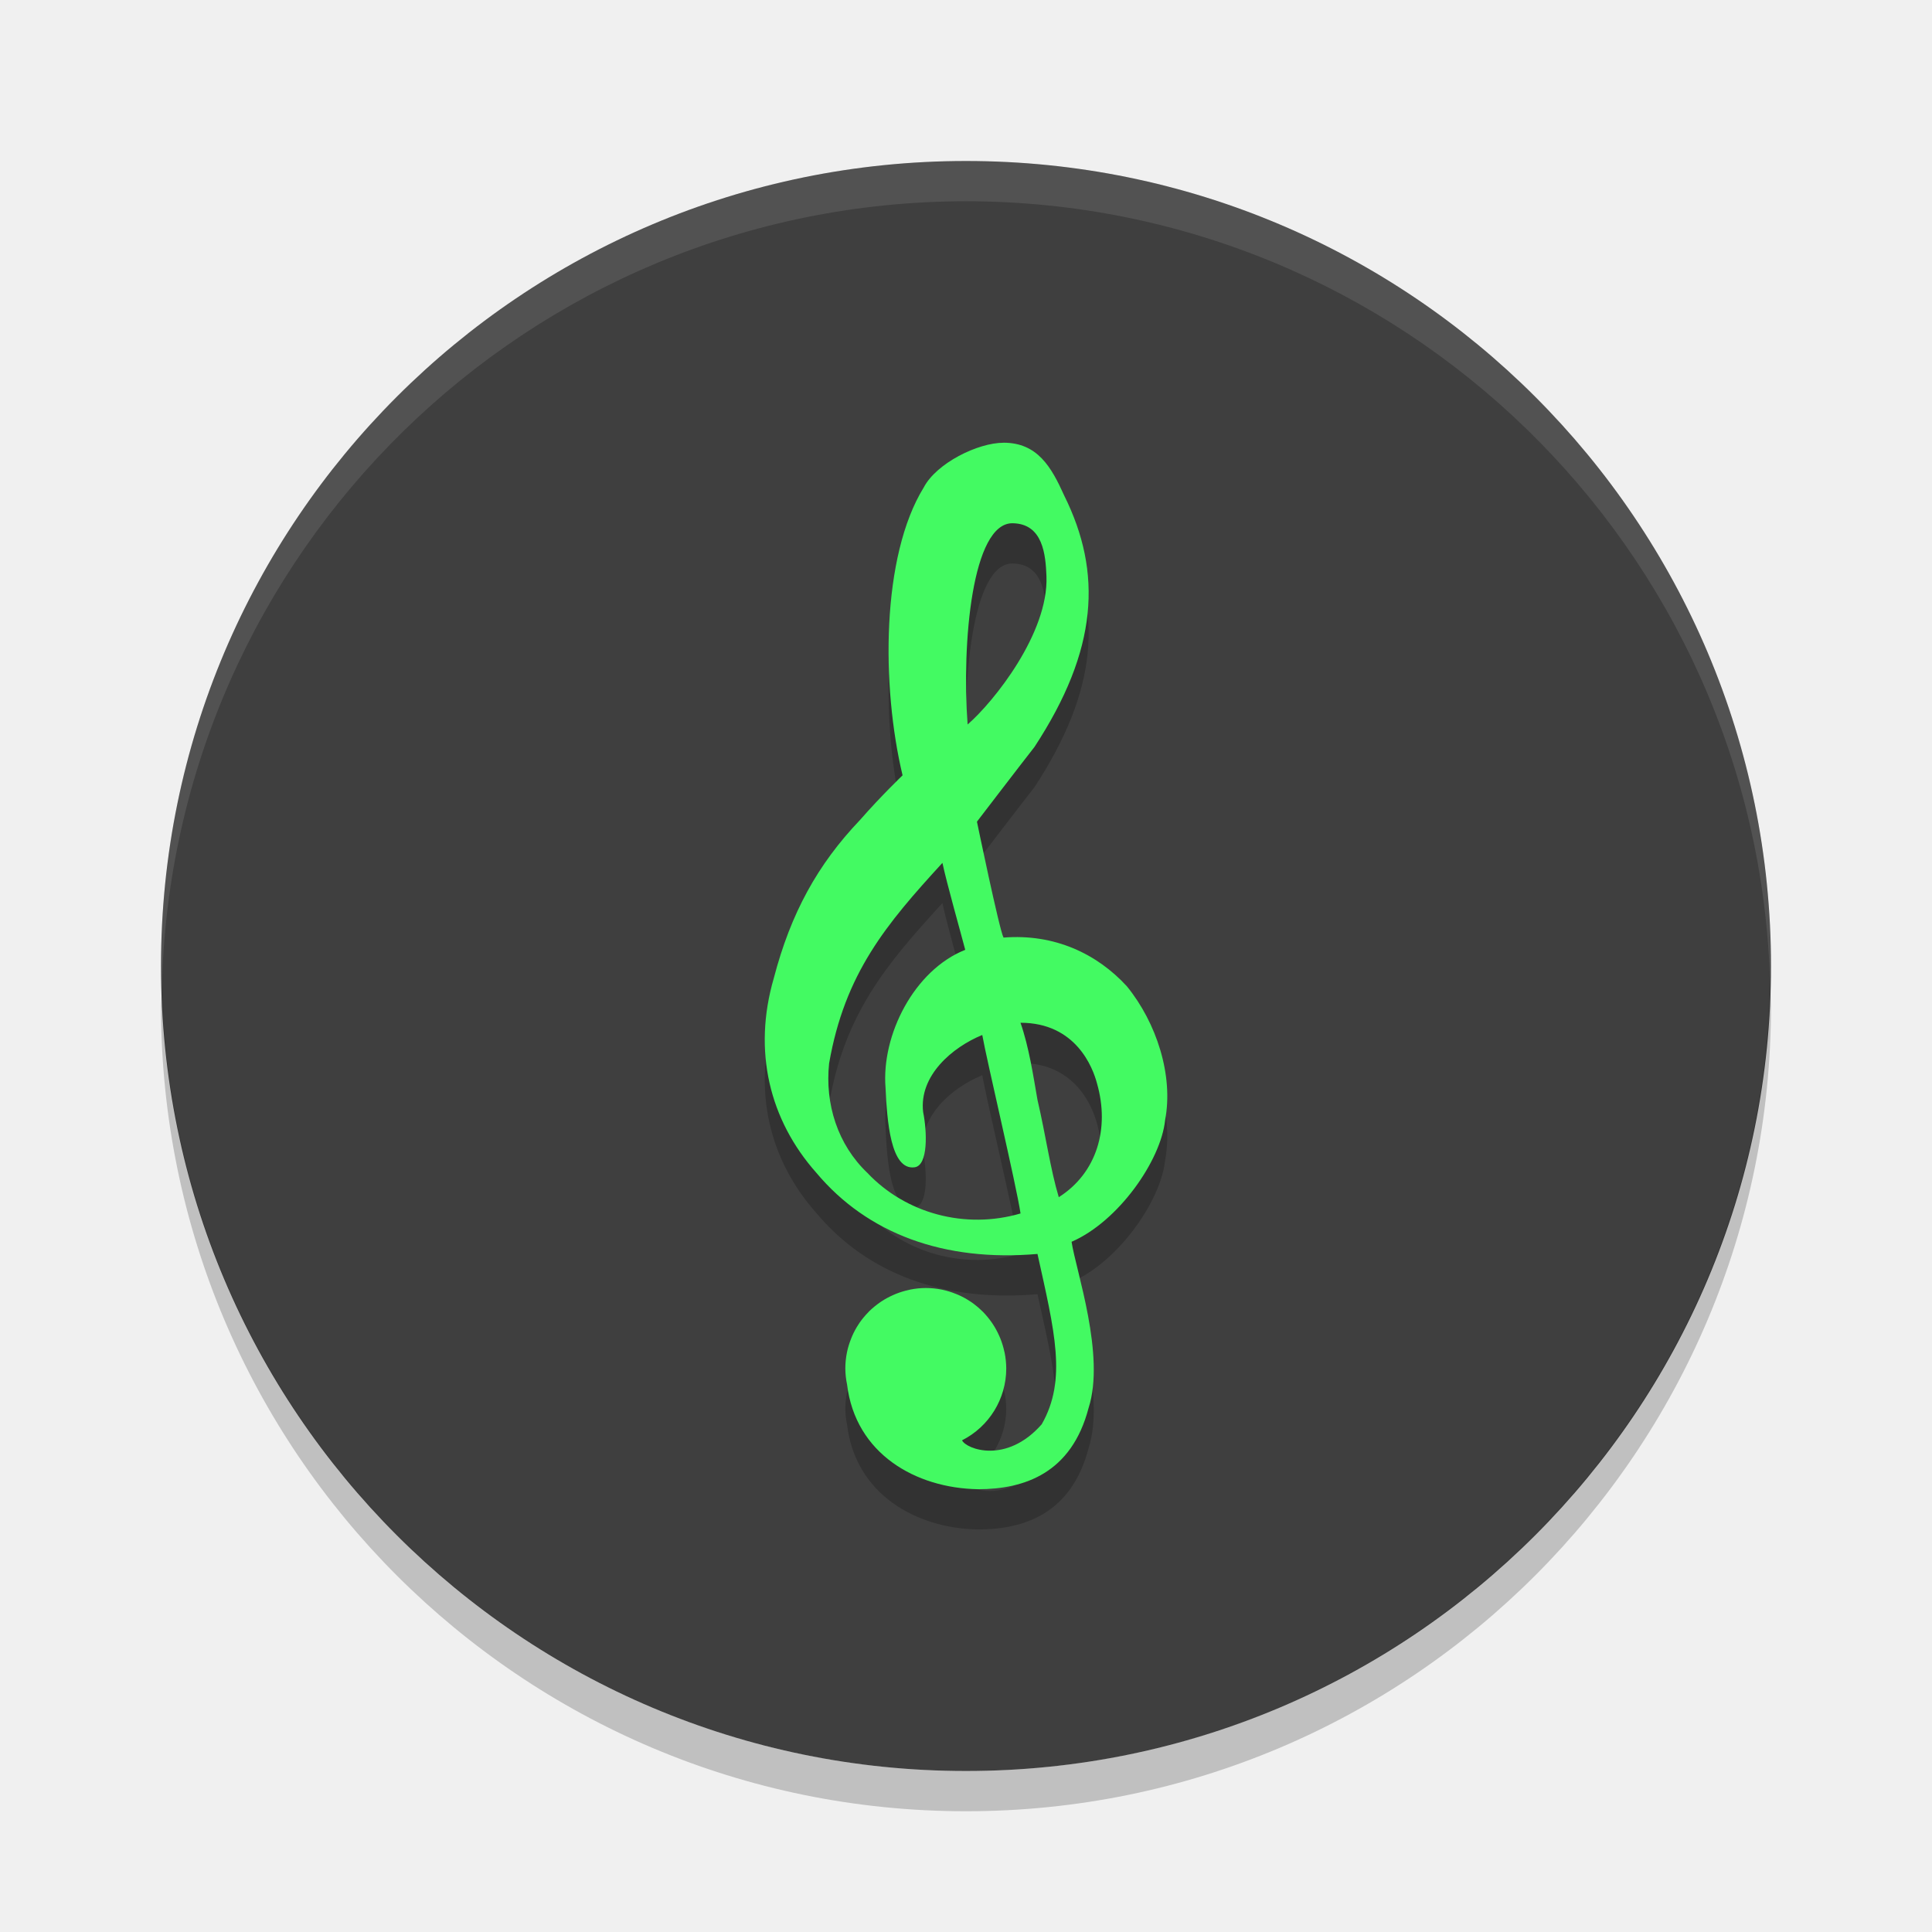
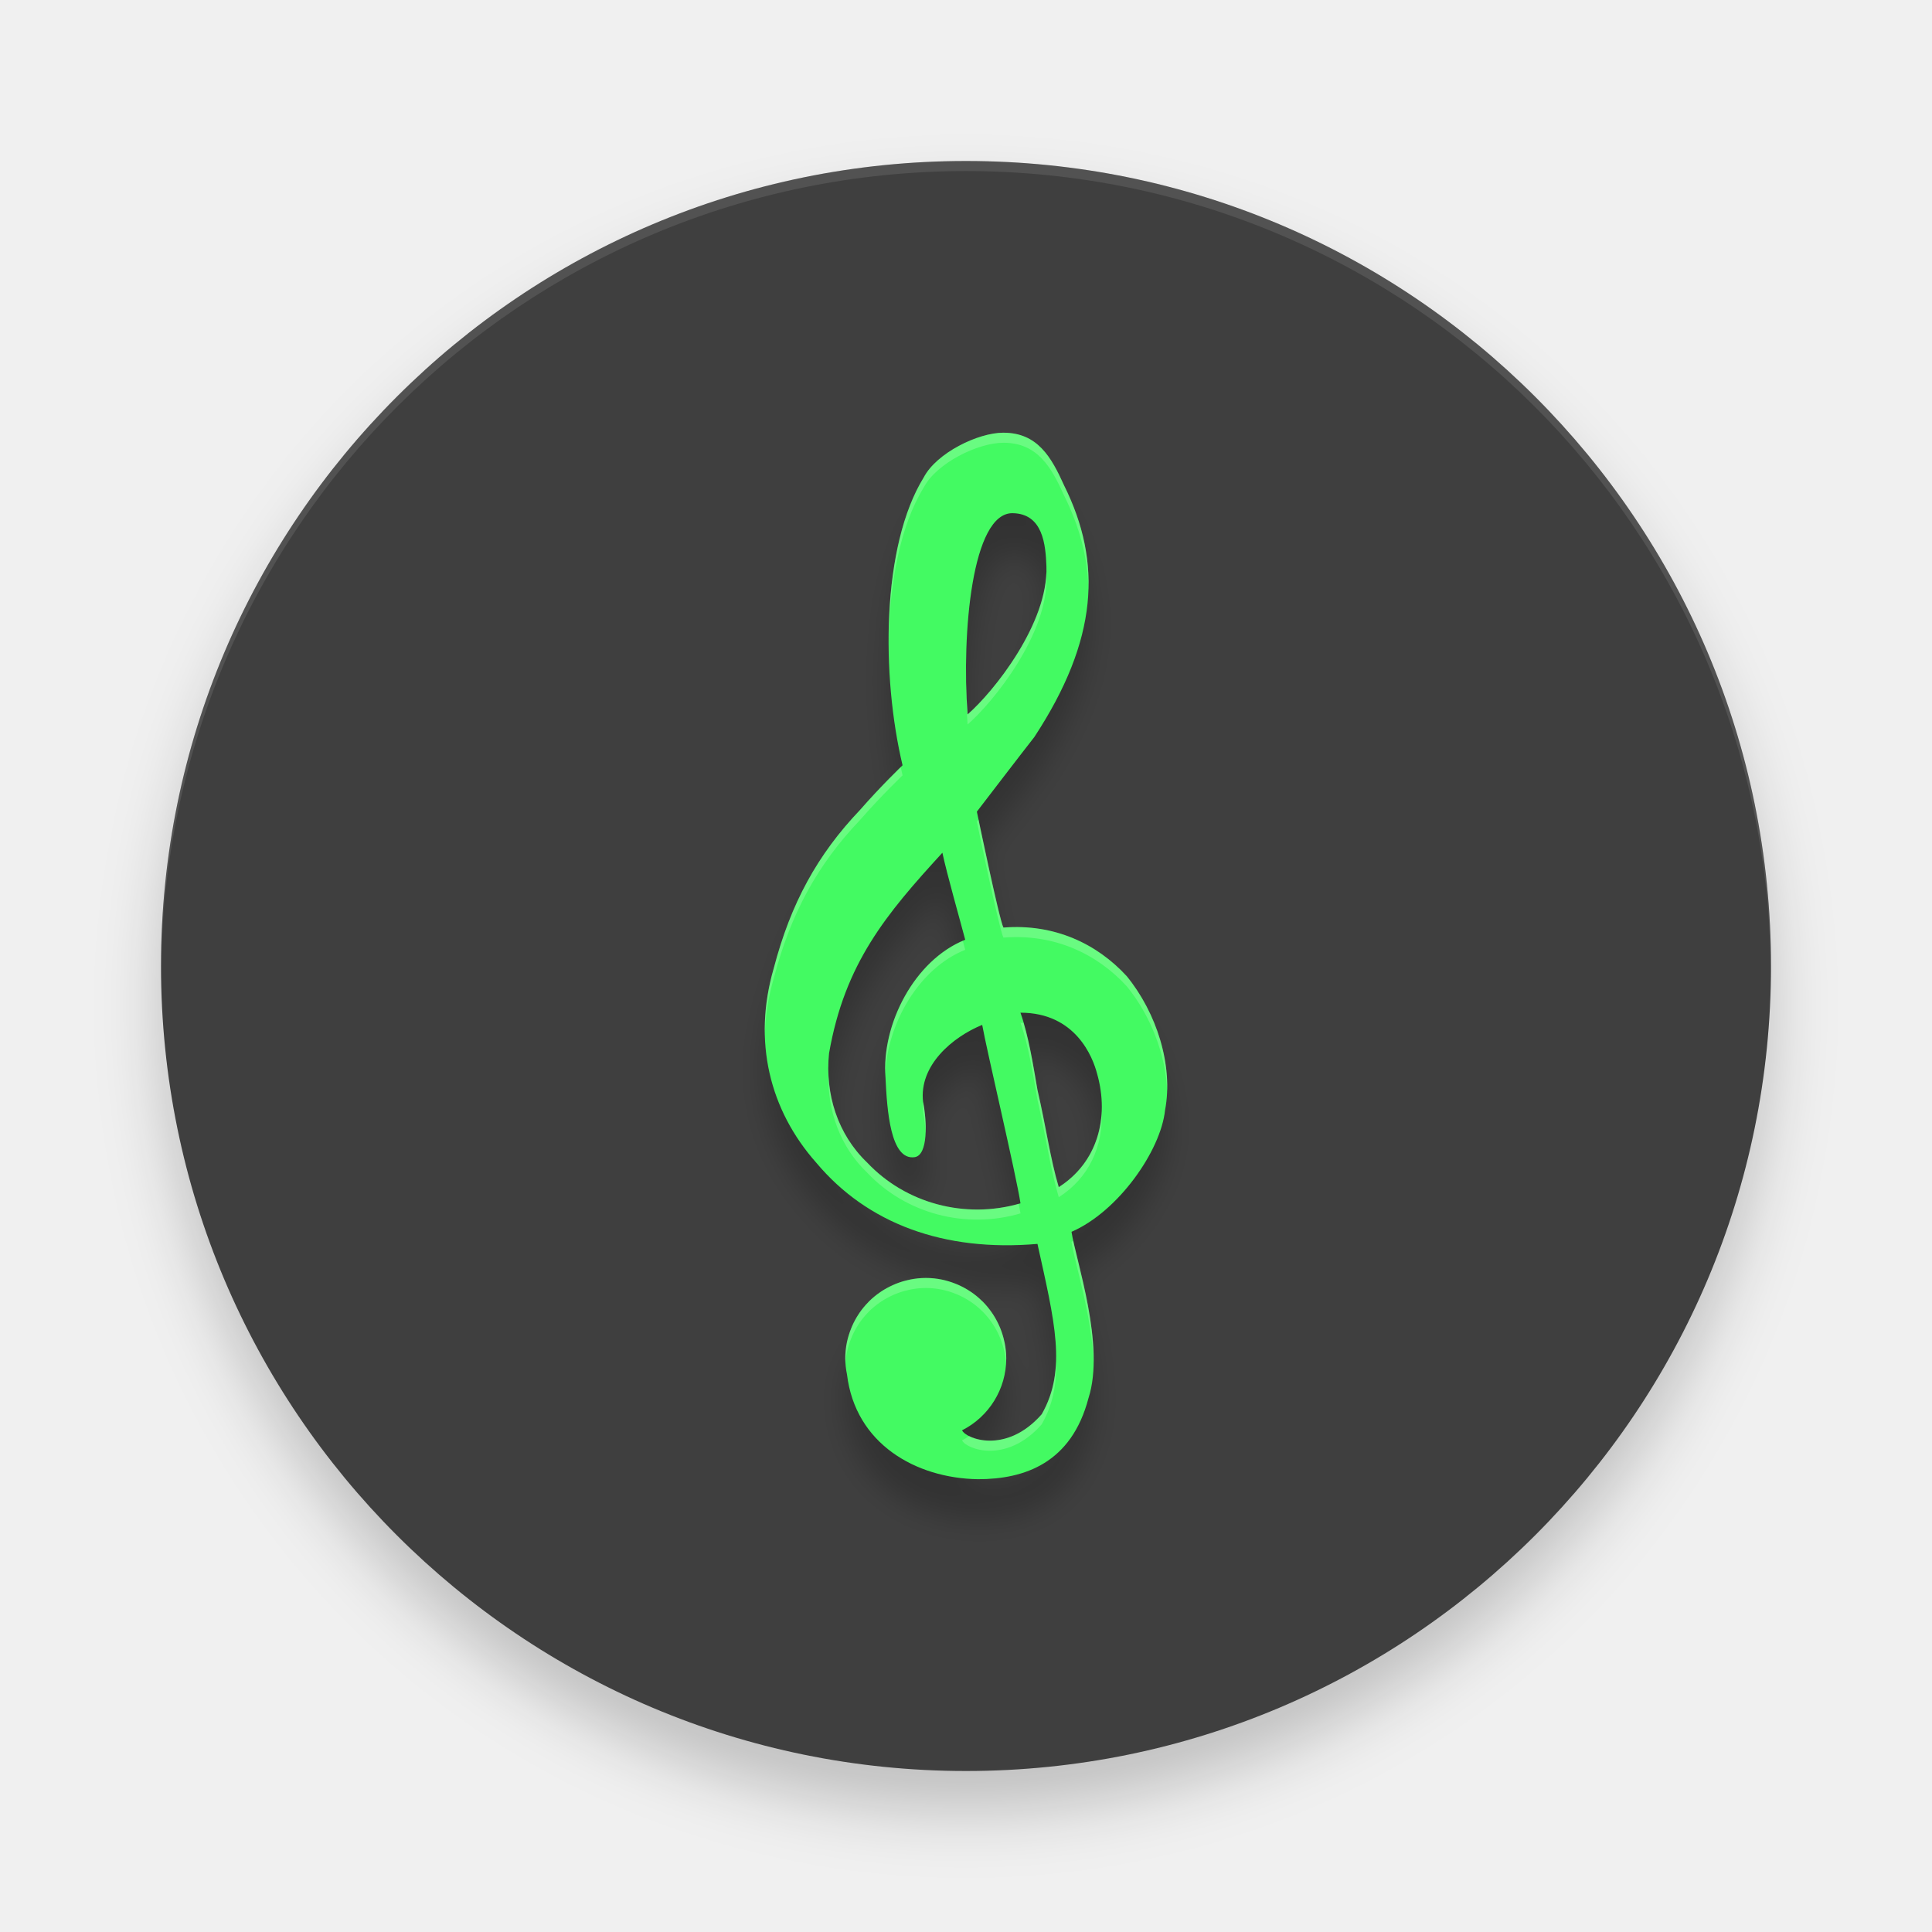
- <svg xmlns="http://www.w3.org/2000/svg" width="192" height="192" version="1">
-   <g transform="scale(4)">
-     <circle style="fill:#3f3f3f" cx="24" cy="24" r="20" />
-     <path fill="#fff" opacity=".1" d="m24 4a20 20 0 0 0-20 20 20 20 0 0 0 0.021 0.582 20 20 0 0 1 19.978-19.582 20 20 0 0 1 19.979 19.418 20 20 0 0 0 0.021-0.418 20 20 0 0 0-20-20z" />
-     <path opacity=".2" d="m43.979 24.418a20 20 0 0 1-19.979 19.582 20 20 0 0 1-19.978-19.418 20 20 0 0 0-0.022 0.418 20 20 0 0 0 20 20 20 20 0 0 0 20-20 20 20 0 0 0-0.021-0.582z" />
-     <path style="opacity:0.2" d="m24.93 12c-0.634 0-1.662 0.505-1.979 1.109-1.057 1.713-1.056 4.937-0.527 7.154 0 0-0.528 0.505-1.057 1.109-1.057 1.109-1.72 2.317-2.142 3.93-0.528 1.814-0.106 3.526 1.057 4.836 1.268 1.512 3.17 2.217 5.494 2.016 0.423 1.915 0.739 3.124 0.105 4.232-0.881 1.003-1.881 0.613-1.979 0.398 0.673-0.34 1.098-1.031 1.098-1.785-5.6e-4 -0.129-0.014-0.258-0.039-0.385-0.003-0.014-0.007-0.027-0.01-0.041-0.024-0.109-0.056-0.216-0.098-0.32-0.01-0.026-0.022-0.051-0.033-0.076-0.044-0.098-0.095-0.192-0.154-0.281-0.008-0.013-0.017-0.025-0.025-0.037-0.066-0.095-0.14-0.185-0.221-0.268-0.006-0.006-0.013-0.012-0.02-0.018-0.084-0.083-0.175-0.158-0.271-0.225h-2e-3c-0.01-0.007-0.021-0.015-0.031-0.021-0.091-0.06-0.187-0.112-0.287-0.156-0.021-0.009-0.042-0.017-0.062-0.025-0.111-0.045-0.226-0.081-0.344-0.105-0.132-0.027-0.267-0.041-0.402-0.041-0.129 5.6e-4 -0.258 0.014-0.385 0.039-0.014 0.003-0.027 0.007-0.041 0.01-0.109 0.024-0.216 0.056-0.32 0.098-0.026 0.01-0.051 0.022-0.076 0.033-0.098 0.044-0.192 0.095-0.281 0.154-0.013 0.008-0.025 0.017-0.037 0.025-0.095 0.066-0.185 0.14-0.268 0.221-0.006 0.006-0.011 0.013-0.018 0.02-0.083 0.084-0.158 0.175-0.225 0.271v2e-3c-0.007 0.01-0.015 0.021-0.021 0.031-0.06 0.091-0.112 0.187-0.156 0.287-0.009 0.021-0.017 0.042-0.025 0.062-0.045 0.111-0.081 0.226-0.105 0.344-0.027 0.132-0.041 0.267-0.041 0.402 9.47e-4 0.134 0.015 0.267 0.043 0.398 0.208 1.723 1.707 2.577 3.254 2.602 1.162 0 2.323-0.403 2.746-2.016 0.423-1.31-0.316-3.425-0.422-4.131 1.162-0.504 2.219-2.016 2.324-3.023 0.211-1.109-0.212-2.419-0.951-3.326-0.74-0.806-1.797-1.31-3.064-1.209-0.106-0.202-0.66-2.88-0.66-2.88s1.112-1.453 1.429-1.856c1.585-2.419 1.689-4.333 0.738-6.248-0.317-0.705-0.662-1.311-1.507-1.311zm0.229 2c0.757 0.011 0.82 0.79 0.84 1.32 0.053 1.408-1.306 3.114-1.959 3.68-0.149-2.022 0.111-5.015 1.119-5zm-1.745 8.436c0.106 0.504 0.462 1.758 0.567 2.162-1.268 0.504-2.086 2.116-1.98 3.426 0.038 0.811 0.122 2.06 0.723 1.977 0.34-0.047 0.309-0.89 0.211-1.373-0.106-0.907 0.729-1.612 1.469-1.914 0.106 0.605 0.846 3.728 0.951 4.434-1.374 0.403-2.854-6e-5 -3.805-1.008-0.74-0.705-1.057-1.713-0.951-2.721 0.39-2.238 1.423-3.462 2.816-4.982zm1.94 3.974c1.374 0 1.797 1.109 1.902 1.512 0.317 1.109-2.32e-4 2.218-0.951 2.822-0.211-0.705-0.318-1.511-0.529-2.418-0.106-0.605-0.211-1.311-0.422-1.916z" />
-     <path style="fill:#43fa62" d="m24.93 11c-0.634 0-1.662 0.505-1.979 1.109-1.057 1.713-1.056 4.937-0.527 7.154 0 0-0.528 0.505-1.057 1.109-1.057 1.109-1.72 2.317-2.142 3.93-0.528 1.814-0.106 3.526 1.057 4.836 1.268 1.512 3.17 2.217 5.494 2.016 0.423 1.915 0.739 3.124 0.105 4.232-0.881 1.003-1.881 0.613-1.979 0.398 0.673-0.34 1.098-1.031 1.098-1.785-5.6e-4 -0.129-0.014-0.258-0.039-0.385-0.003-0.014-0.007-0.027-0.01-0.041-0.024-0.109-0.056-0.216-0.098-0.32-0.01-0.026-0.022-0.051-0.033-0.076-0.044-0.098-0.095-0.192-0.154-0.281-0.008-0.013-0.017-0.025-0.025-0.037-0.066-0.095-0.14-0.185-0.221-0.268-0.006-0.006-0.013-0.012-0.02-0.018-0.084-0.083-0.175-0.158-0.271-0.225h-2e-3c-0.01-0.007-0.021-0.015-0.031-0.021-0.091-0.06-0.187-0.112-0.287-0.156-0.021-0.009-0.042-0.017-0.062-0.025-0.111-0.045-0.226-0.081-0.344-0.105-0.132-0.027-0.267-0.041-0.402-0.041-0.129 5.6e-4 -0.258 0.014-0.385 0.039-0.014 0.003-0.027 0.007-0.041 0.01-0.109 0.024-0.216 0.056-0.32 0.098-0.026 0.01-0.051 0.022-0.076 0.033-0.098 0.044-0.192 0.095-0.281 0.154-0.013 0.008-0.025 0.017-0.037 0.025-0.095 0.066-0.185 0.14-0.268 0.221-0.006 0.006-0.011 0.013-0.018 0.02-0.083 0.084-0.158 0.175-0.225 0.271v2e-3c-0.007 0.01-0.015 0.021-0.021 0.031-0.06 0.091-0.112 0.187-0.156 0.287-0.009 0.021-0.017 0.042-0.025 0.062-0.045 0.111-0.081 0.226-0.105 0.344-0.027 0.132-0.041 0.267-0.041 0.402 9.47e-4 0.134 0.015 0.267 0.043 0.398 0.208 1.723 1.707 2.577 3.254 2.602 1.162 0 2.323-0.403 2.746-2.016 0.423-1.31-0.316-3.425-0.422-4.131 1.162-0.504 2.219-2.016 2.324-3.023 0.211-1.109-0.212-2.419-0.951-3.326-0.74-0.806-1.797-1.31-3.064-1.209-0.106-0.202-0.66-2.88-0.66-2.88s1.112-1.453 1.429-1.856c1.585-2.419 1.689-4.333 0.738-6.248-0.317-0.705-0.662-1.311-1.507-1.311zm0.229 2c0.757 0.011 0.82 0.79 0.84 1.32 0.053 1.408-1.306 3.114-1.959 3.68-0.149-2.022 0.111-5.015 1.119-5zm-1.745 8.436c0.106 0.504 0.462 1.758 0.567 2.162-1.268 0.504-2.086 2.116-1.98 3.426 0.038 0.811 0.122 2.06 0.723 1.977 0.34-0.047 0.309-0.89 0.211-1.373-0.106-0.907 0.729-1.612 1.469-1.914 0.106 0.605 0.846 3.728 0.951 4.434-1.374 0.403-2.854-6e-5 -3.805-1.008-0.74-0.705-1.057-1.713-0.951-2.721 0.39-2.238 1.423-3.462 2.816-4.982zm1.94 3.974c1.374 0 1.797 1.109 1.902 1.512 0.317 1.109-2.32e-4 2.218-0.951 2.822-0.211-0.705-0.318-1.511-0.529-2.418-0.106-0.605-0.211-1.311-0.422-1.916z" />
-   </g>
+ <svg xmlns="http://www.w3.org/2000/svg" width="192" height="192" version="1" id="svg14">
+   <defs id="defs18">
+     <filter style="color-interpolation-filters:sRGB" id="filter850" x="-0.048" width="1.096" y="-0.048" height="1.096">
+       <feGaussianBlur stdDeviation="3.2" id="feGaussianBlur852" />
+     </filter>
+     <filter style="color-interpolation-filters:sRGB" id="filter866" x="-0.086" width="1.173" y="-0.033" height="1.066">
+       <feGaussianBlur stdDeviation="1.44" id="feGaussianBlur868" />
+     </filter>
+   </defs>
+   <circle style="opacity:0.2;fill:#000000;stroke-width:4;filter:url(#filter850)" cx="96" cy="100" r="80" id="circle832" />
+   <circle id="circle2" r="80" cy="96" cx="96" style="fill:#3f3f3f;stroke-width:4" />
+   <path style="opacity:0.1;fill:#ffffff;stroke-width:4" d="M 95.998 16 A 80 80 0 0 0 16 96 A 80 80 0 0 0 16.018 96.49 A 80 80 0 0 1 95.998 17 L 96 17 A 80 80 0 0 1 175.973 96.5 A 80 80 0 0 0 175.998 96 A 80 80 0 0 0 96 16 L 95.998 16 z " id="path4" />
+   <path id="path8" d="m 99.719,47 c -2.536,0 -6.647,2.019 -7.915,4.438 -4.226,6.853 -4.223,19.749 -2.109,28.617 0,0 -2.113,2.019 -4.227,4.438 -4.226,4.434 -6.879,9.269 -8.57,15.719 -2.113,7.256 -0.422,14.103 4.227,19.344 5.072,6.047 12.678,8.869 21.977,8.062 1.691,7.659 2.958,12.496 0.422,16.93 -3.523,4.013 -7.523,2.453 -7.914,1.594 2.693,-1.362 4.391,-4.123 4.391,-7.141 -0.002,-0.517 -0.055,-1.032 -0.156,-1.539 -0.011,-0.056 -0.027,-0.109 -0.039,-0.164 -0.094,-0.437 -0.225,-0.866 -0.391,-1.281 -0.042,-0.103 -0.087,-0.203 -0.133,-0.305 -0.175,-0.391 -0.382,-0.767 -0.617,-1.125 -0.033,-0.05 -0.067,-0.099 -0.102,-0.148 -0.263,-0.382 -0.558,-0.74 -0.883,-1.07 -0.026,-0.024 -0.052,-0.047 -0.078,-0.07 -0.335,-0.331 -0.698,-0.631 -1.086,-0.898 h -0.008 c -0.042,-0.029 -0.083,-0.058 -0.125,-0.086 -0.365,-0.239 -0.749,-0.448 -1.148,-0.625 -0.082,-0.036 -0.166,-0.068 -0.25,-0.102 -0.445,-0.182 -0.905,-0.323 -1.375,-0.422 -0.529,-0.109 -1.068,-0.164 -1.609,-0.164 -0.517,0.002 -1.032,0.055 -1.539,0.156 -0.056,0.011 -0.109,0.027 -0.164,0.039 -0.437,0.094 -0.866,0.225 -1.281,0.391 -0.103,0.042 -0.203,0.087 -0.305,0.133 -0.391,0.175 -0.767,0.382 -1.125,0.617 -0.05,0.033 -0.099,0.067 -0.148,0.102 -0.382,0.263 -0.74,0.558 -1.07,0.883 -0.025,0.025 -0.046,0.053 -0.07,0.078 -0.331,0.335 -0.631,0.698 -0.898,1.086 v 0.008 c -0.029,0.042 -0.058,0.083 -0.086,0.125 -0.239,0.365 -0.448,0.749 -0.625,1.148 -0.036,0.082 -0.068,0.166 -0.102,0.25 -0.182,0.445 -0.323,0.905 -0.422,1.375 -0.109,0.529 -0.164,1.068 -0.164,1.609 0.004,0.536 0.061,1.07 0.172,1.594 0.832,6.891 6.829,10.308 13.016,10.406 4.649,0 9.294,-1.613 10.984,-8.062 1.691,-5.24 -1.265,-13.702 -1.688,-16.523 4.649,-2.015 8.874,-8.063 9.297,-12.094 0.845,-4.434 -0.846,-9.677 -3.805,-13.305 -2.958,-3.225 -7.186,-5.239 -12.258,-4.836 -0.423,-0.806 -2.64,-11.521 -2.64,-11.521 0,0 4.449,-5.811 5.717,-7.424 6.34,-9.674 6.757,-17.333 2.953,-24.992 -1.268,-2.822 -2.649,-5.242 -6.03,-5.242 z m 0.914,8 c 3.027,0.044 3.28,3.16 3.359,5.281 0.21,5.631 -5.225,12.455 -7.836,14.719 -0.596,-8.089 0.443,-20.058 4.477,-20 z m -6.98,33.744 c 0.423,2.016 1.847,7.034 2.269,8.646 C 90.85,99.406 87.577,105.853 88,111.094 c 0.153,3.244 0.487,8.241 2.891,7.906 1.36,-0.19 1.234,-3.56 0.844,-5.492 -0.423,-3.628 2.917,-6.447 5.875,-7.656 0.423,2.419 3.382,14.913 3.805,17.734 -5.494,1.612 -11.415,-2.4e-4 -15.219,-4.031 -2.958,-2.822 -4.227,-6.852 -3.805,-10.883 1.561,-8.952 5.692,-13.848 11.262,-19.928 z m 7.761,15.896 c 5.494,0 7.187,4.434 7.609,6.047 1.268,4.434 -9.3e-4,8.87 -3.805,11.289 -0.845,-2.822 -1.272,-6.044 -2.117,-9.672 -0.423,-2.419 -0.842,-5.245 -1.688,-7.664 z" style="opacity:0.2;stroke-width:4;filter:url(#filter866)" />
+   <path id="path10" d="m 99.719,43 c -2.536,0 -6.647,2.019 -7.915,4.438 -4.226,6.853 -4.223,19.749 -2.109,28.617 0,0 -2.113,2.019 -4.227,4.438 -4.226,4.434 -6.879,9.269 -8.57,15.719 -2.113,7.256 -0.422,14.103 4.227,19.344 5.072,6.047 12.678,8.869 21.977,8.062 1.691,7.659 2.958,12.496 0.422,16.93 -3.523,4.013 -7.523,2.453 -7.914,1.594 2.693,-1.362 4.391,-4.123 4.391,-7.141 -0.002,-0.517 -0.055,-1.032 -0.156,-1.539 -0.011,-0.056 -0.027,-0.109 -0.039,-0.164 -0.094,-0.437 -0.225,-0.866 -0.391,-1.281 -0.042,-0.103 -0.087,-0.203 -0.133,-0.305 -0.175,-0.391 -0.382,-0.767 -0.617,-1.125 -0.033,-0.05 -0.067,-0.099 -0.102,-0.148 -0.263,-0.382 -0.558,-0.74 -0.883,-1.07 -0.026,-0.024 -0.052,-0.047 -0.078,-0.07 -0.335,-0.331 -0.698,-0.631 -1.086,-0.898 h -0.008 c -0.042,-0.029 -0.083,-0.058 -0.125,-0.086 -0.365,-0.239 -0.749,-0.448 -1.148,-0.625 -0.082,-0.036 -0.166,-0.068 -0.25,-0.102 -0.445,-0.182 -0.905,-0.323 -1.375,-0.422 -0.529,-0.109 -1.068,-0.164 -1.609,-0.164 -0.517,0.002 -1.032,0.055 -1.539,0.156 -0.056,0.011 -0.109,0.027 -0.164,0.039 -0.437,0.094 -0.866,0.225 -1.281,0.391 -0.103,0.042 -0.203,0.087 -0.305,0.133 -0.391,0.175 -0.767,0.382 -1.125,0.617 -0.05,0.033 -0.099,0.067 -0.148,0.102 -0.382,0.263 -0.74,0.558 -1.07,0.883 -0.025,0.025 -0.046,0.053 -0.07,0.078 -0.331,0.335 -0.631,0.698 -0.898,1.086 v 0.008 c -0.029,0.042 -0.058,0.083 -0.086,0.125 -0.239,0.365 -0.448,0.749 -0.625,1.148 -0.036,0.082 -0.068,0.166 -0.102,0.25 -0.182,0.445 -0.323,0.905 -0.422,1.375 -0.109,0.529 -0.164,1.068 -0.164,1.609 0.004,0.536 0.061,1.07 0.172,1.594 0.832,6.891 6.829,10.308 13.016,10.406 4.649,0 9.294,-1.613 10.984,-8.062 1.691,-5.24 -1.265,-13.702 -1.688,-16.523 4.649,-2.015 8.874,-8.063 9.297,-12.094 0.845,-4.434 -0.846,-9.677 -3.805,-13.305 -2.958,-3.225 -7.186,-5.239 -12.258,-4.836 -0.423,-0.806 -2.64,-11.521 -2.64,-11.521 0,0 4.449,-5.811 5.717,-7.424 6.34,-9.674 6.757,-17.333 2.953,-24.992 -1.268,-2.822 -2.649,-5.242 -6.03,-5.242 z m 0.914,8 c 3.027,0.044 3.28,3.16 3.359,5.281 0.21,5.631 -5.225,12.455 -7.836,14.719 -0.596,-8.089 0.443,-20.058 4.477,-20 z m -6.98,33.744 c 0.423,2.016 1.847,7.034 2.269,8.646 C 90.85,95.406 87.577,101.853 88,107.094 c 0.153,3.244 0.487,8.241 2.891,7.906 1.36,-0.19 1.234,-3.56 0.844,-5.492 -0.423,-3.628 2.917,-6.447 5.875,-7.656 0.423,2.419 3.382,14.913 3.805,17.734 -5.494,1.612 -11.415,-2.4e-4 -15.219,-4.031 -2.958,-2.822 -4.227,-6.852 -3.805,-10.883 1.561,-8.952 5.692,-13.848 11.262,-19.928 z m 7.761,15.896 c 5.494,0 7.187,4.434 7.609,6.047 1.268,4.434 -9.3e-4,8.87 -3.805,11.289 -0.845,-2.822 -1.272,-6.044 -2.117,-9.672 -0.423,-2.419 -0.842,-5.245 -1.688,-7.664 z" style="fill:#43fa62;stroke-width:4" />
+   <path style="opacity:0.2;fill:#ffffff;stroke-width:4" d="m 99.719,43 c -2.536,0 -6.646,2.019 -7.914,4.438 -2.497,4.048 -3.509,10.205 -3.49,16.395 0.09,-5.847 1.128,-11.565 3.49,-15.395 1.268,-2.419 5.378,-4.438 7.914,-4.438 3.381,0 4.761,2.42 6.029,5.242 1.527,3.076 2.36,6.153 2.416,9.359 0.121,-3.57 -0.73,-6.965 -2.416,-10.359 -1.268,-2.822 -2.648,-5.242 -6.029,-5.242 z m 4.258,13.965 c -0.218,5.488 -5.314,11.862 -7.82,14.035 -0.071,-0.966 -0.116,-1.992 -0.139,-3.041 0.008,1.399 0.045,2.772 0.139,4.041 2.611,-2.264 8.046,-9.088 7.836,-14.719 -0.004,-0.101 -0.011,-0.212 -0.016,-0.316 z M 89.516,76.232 c -0.258,0.248 -2.077,2.005 -4.047,4.26 -4.226,4.434 -6.88,9.269 -8.57,15.719 -0.67,2.3 -0.954,4.559 -0.887,6.738 0.035,-1.869 0.319,-3.787 0.887,-5.738 1.691,-6.45 4.344,-11.285 8.57,-15.719 2.113,-2.419 4.227,-4.438 4.227,-4.438 -0.064,-0.267 -0.12,-0.548 -0.18,-0.822 z m 7.729,5.209 c -0.007,0.01 -0.166,0.217 -0.166,0.217 0,0 2.218,10.715 2.641,11.521 5.072,-0.403 9.299,1.611 12.258,4.836 2.343,2.873 3.885,6.758 4.008,10.453 0.153,-3.981 -1.452,-8.319 -4.008,-11.453 -2.958,-3.225 -7.186,-5.239 -12.258,-4.836 -0.392,-0.748 -2.198,-9.41 -2.475,-10.738 z m -1.564,12.061 c -4.795,2.065 -7.909,8.088 -7.695,13.16 0.203,-4.927 3.319,-10.436 7.938,-12.271 -0.045,-0.172 -0.177,-0.647 -0.242,-0.889 z m 5.734,8.139 c 0.845,2.419 1.265,5.245 1.688,7.664 0.845,3.628 1.272,6.85 2.117,9.672 3,-1.907 4.416,-5.071 4.262,-8.498 -0.14,3.035 -1.556,5.778 -4.262,7.498 -0.845,-2.822 -1.272,-6.044 -2.117,-9.672 -0.365,-2.091 -0.747,-4.474 -1.385,-6.648 -0.103,-0.003 -0.197,-0.016 -0.303,-0.016 z m -19.076,5.039 c -0.129,3.687 1.146,7.289 3.857,9.875 3.804,4.031 9.724,5.644 15.219,4.031 -0.028,-0.185 -0.139,-0.688 -0.188,-0.951 -5.441,1.522 -11.271,-0.095 -15.031,-4.08 -2.465,-2.351 -3.74,-5.544 -3.857,-8.875 z m 9.391,2.723 c -0.033,0.36 -0.038,0.727 0.006,1.105 0.123,0.606 0.212,1.355 0.244,2.102 0.048,-1.042 -0.066,-2.219 -0.244,-3.102 -0.004,-0.036 -0.002,-0.07 -0.006,-0.105 z m 14.939,13.922 c -0.061,0.028 -0.122,0.063 -0.184,0.09 0.316,2.112 2.051,7.382 2.195,12.098 0.094,-4.409 -1.433,-9.516 -2.012,-12.188 z M 92,127 c -0.517,0.002 -1.032,0.055 -1.539,0.156 -0.056,0.011 -0.109,0.027 -0.164,0.039 -0.437,0.094 -0.866,0.225 -1.281,0.391 -0.103,0.042 -0.203,0.087 -0.305,0.133 -0.391,0.175 -0.767,0.382 -1.125,0.617 -0.05,0.033 -0.099,0.067 -0.148,0.102 -0.382,0.263 -0.74,0.558 -1.07,0.883 -0.025,0.025 -0.046,0.053 -0.07,0.078 -0.331,0.335 -0.631,0.698 -0.898,1.086 v 0.008 c -0.029,0.042 -0.058,0.083 -0.086,0.125 -0.239,0.365 -0.448,0.749 -0.625,1.148 -0.036,0.082 -0.068,0.166 -0.102,0.25 -0.182,0.445 -0.323,0.905 -0.422,1.375 -0.109,0.529 -0.164,1.069 -0.164,1.609 0.001,0.155 0.017,0.31 0.027,0.465 0.024,-0.361 0.064,-0.721 0.137,-1.074 0.099,-0.47 0.24,-0.93 0.422,-1.375 0.034,-0.084 0.065,-0.168 0.102,-0.25 0.177,-0.399 0.386,-0.783 0.625,-1.148 0.028,-0.042 0.057,-0.083 0.086,-0.125 v -0.008 c 0.267,-0.388 0.568,-0.751 0.898,-1.086 0.025,-0.025 0.046,-0.053 0.07,-0.078 0.331,-0.325 0.689,-0.62 1.07,-0.883 0.05,-0.035 0.098,-0.068 0.148,-0.102 0.358,-0.235 0.734,-0.442 1.125,-0.617 0.101,-0.046 0.201,-0.091 0.305,-0.133 0.415,-0.166 0.844,-0.296 1.281,-0.391 0.055,-0.012 0.109,-0.028 0.164,-0.039 0.507,-0.102 1.022,-0.154 1.539,-0.156 0.541,1.7e-4 1.081,0.055 1.609,0.164 0.47,0.099 0.93,0.24 1.375,0.422 0.084,0.034 0.168,0.065 0.25,0.102 0.399,0.177 0.783,0.386 1.148,0.625 0.042,0.028 0.083,0.057 0.125,0.086 h 0.008 c 0.388,0.267 0.751,0.568 1.086,0.898 0.026,0.023 0.052,0.047 0.078,0.07 0.325,0.331 0.62,0.689 0.883,1.07 0.034,0.05 0.068,0.098 0.102,0.148 0.236,0.358 0.442,0.734 0.617,1.125 0.046,0.101 0.091,0.201 0.133,0.305 0.166,0.415 0.296,0.844 0.391,1.281 0.012,0.055 0.028,0.108 0.039,0.164 0.064,0.321 0.102,0.645 0.127,0.971 0.008,-0.144 0.029,-0.286 0.029,-0.432 -0.002,-0.517 -0.055,-1.032 -0.156,-1.539 -0.011,-0.056 -0.027,-0.109 -0.039,-0.164 -0.094,-0.437 -0.225,-0.866 -0.391,-1.281 -0.042,-0.103 -0.087,-0.203 -0.133,-0.305 -0.175,-0.391 -0.382,-0.767 -0.617,-1.125 -0.033,-0.05 -0.067,-0.099 -0.102,-0.148 -0.263,-0.382 -0.558,-0.74 -0.883,-1.07 -0.026,-0.024 -0.052,-0.047 -0.078,-0.07 -0.335,-0.331 -0.698,-0.631 -1.086,-0.898 h -0.008 c -0.042,-0.029 -0.083,-0.058 -0.125,-0.086 -0.365,-0.239 -0.749,-0.448 -1.148,-0.625 -0.082,-0.036 -0.166,-0.068 -0.25,-0.102 -0.445,-0.182 -0.905,-0.323 -1.375,-0.422 C 93.081,127.055 92.541,127 92,127 Z m 12.949,8.262 c -0.06,1.904 -0.475,3.622 -1.426,5.285 -2.782,3.169 -5.832,2.858 -7.197,2.166 -0.233,0.15 -0.466,0.301 -0.717,0.428 0.391,0.859 4.391,2.42 7.914,-1.594 1.114,-1.949 1.493,-3.976 1.426,-6.285 z" id="path873" />
</svg>
